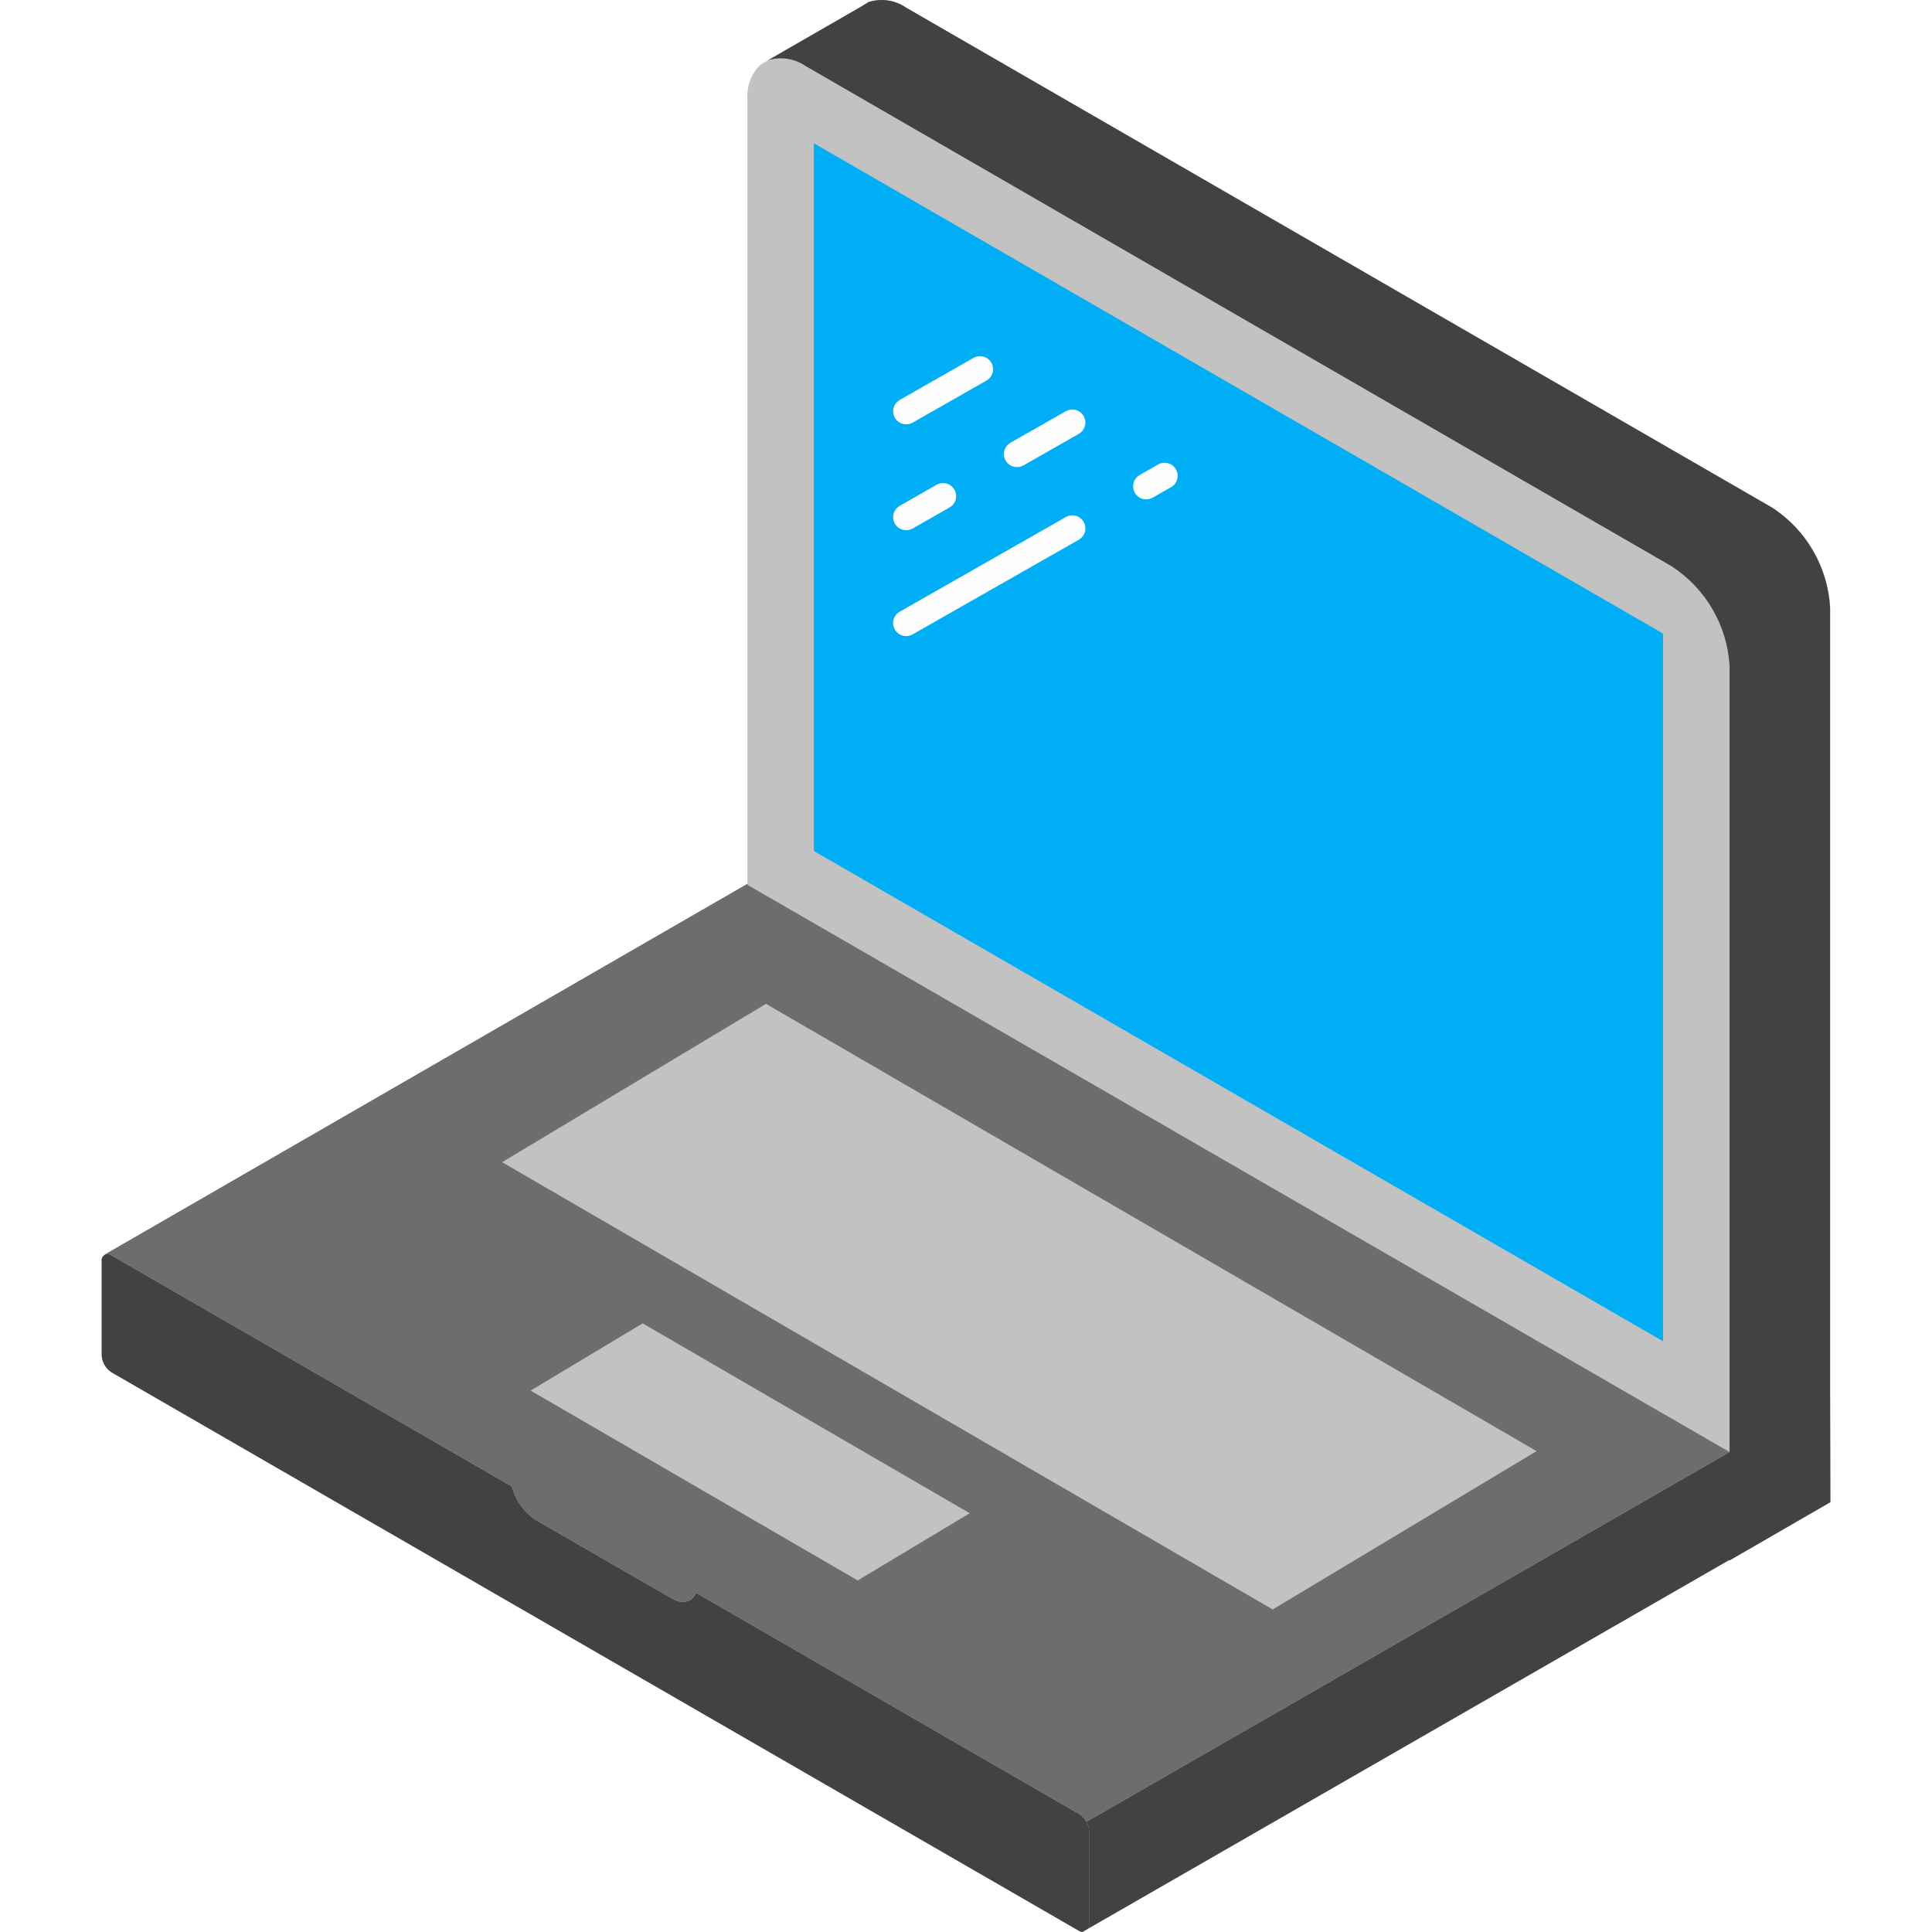
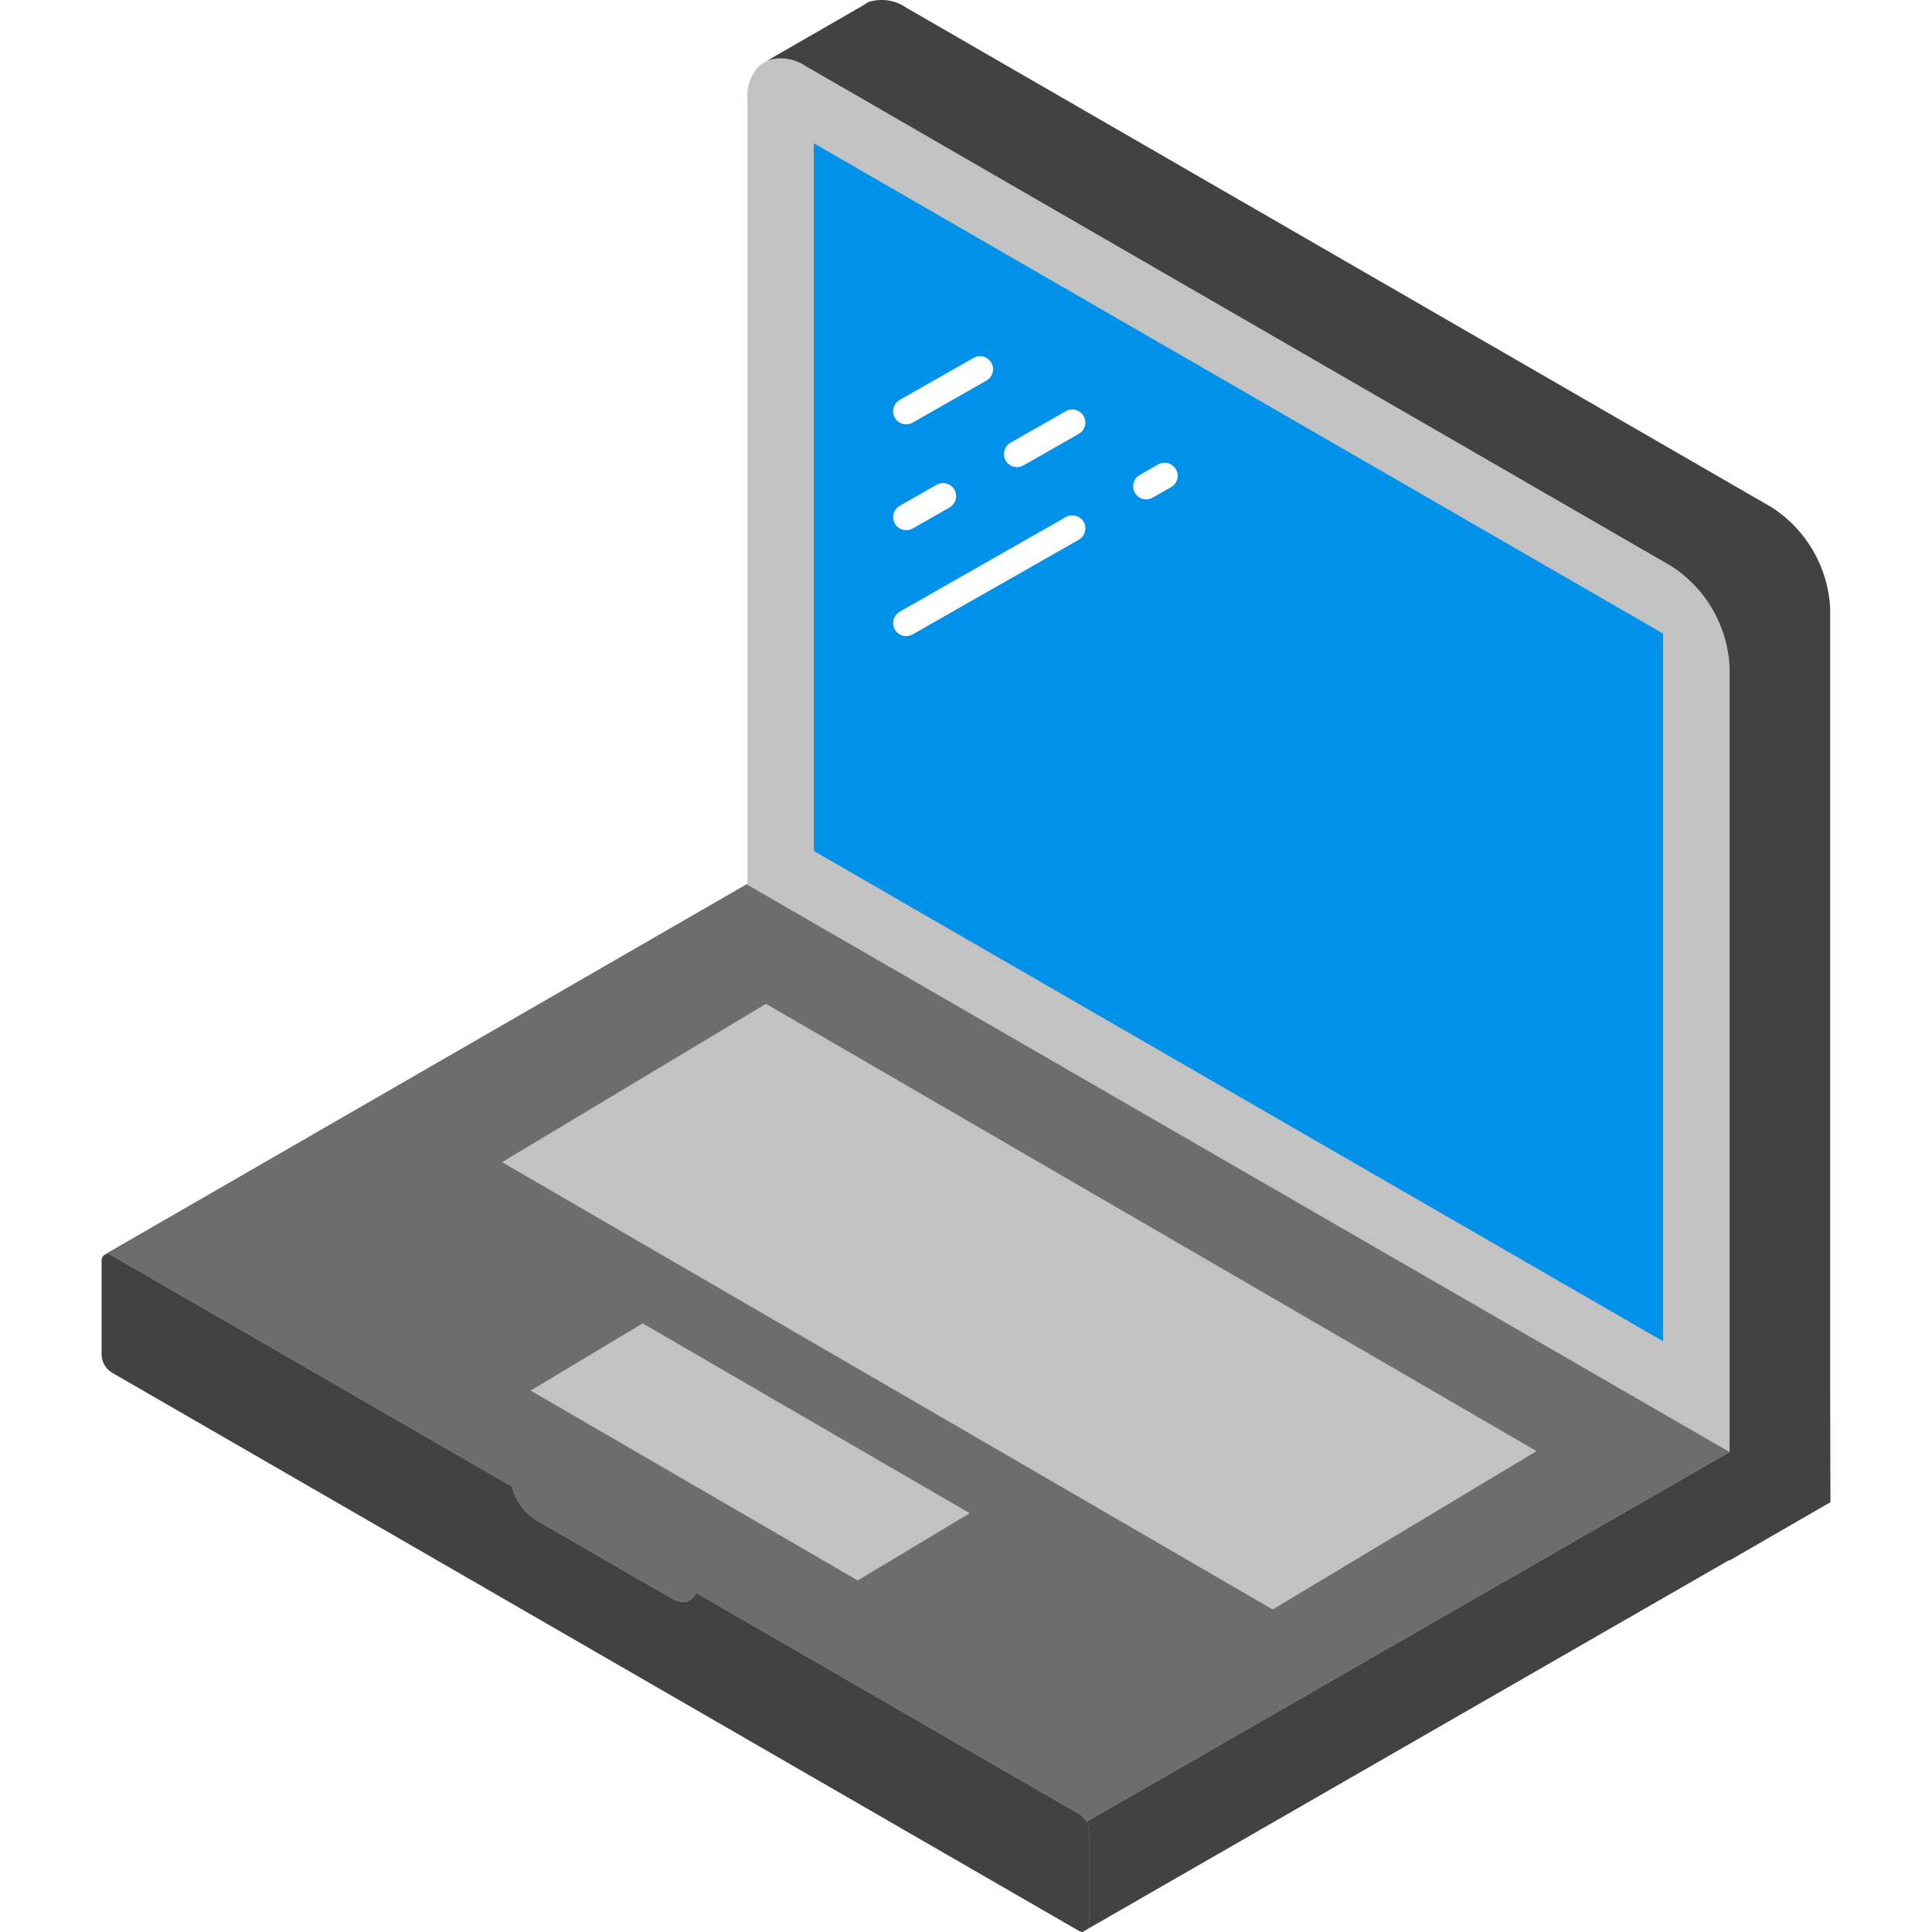
<svg xmlns="http://www.w3.org/2000/svg" version="1.1" id="Capa_1" x="0px" y="0px" viewBox="0 0 511.895 511.895" style="enable-background:new 0 0 511.895 511.895;" xml:space="preserve" width="512px" height="512px" class="">
  <g>
    <g>
      <path style="fill:#C2C2C2" d="M484.972,398.01l-26.707,15.429h-0.277l-169.652,97.557l-1.522,0.899   c-0.316-0.028-0.622-0.122-0.899-0.277L29.568,363.623c-1.548-0.99-2.526-2.663-2.629-4.497v-24.977   c-0.096-0.709,0.264-1.401,0.899-1.73v-0.069l170.205-98.179V26.257c-0.269-3.374,0.973-6.694,3.39-9.064l2.076-1.245   l24.631-14.184l1.799-1.107l0.208-0.138h0.069c3.356-1.049,7.009-0.487,9.894,1.522l229.501,132.497   c9.018,5.902,14.694,15.738,15.291,26.499v208.259L484.972,398.01z" data-original="#DADCDA" class="" data-old_color="#DADCDA" />
      <path style="fill:#424242" d="M288.544,485.119v24.977c0.005,0.312-0.066,0.621-0.208,0.899l-1.522,0.899   c-0.316-0.028-0.622-0.122-0.899-0.277L29.568,363.623c-1.548-0.99-2.526-2.663-2.629-4.497v-24.977   c-0.096-0.709,0.264-1.401,0.899-1.73c0.574-0.232,1.227-0.154,1.73,0.208l106.067,61.232c0.935,3.627,3.177,6.781,6.296,8.856   l36.117,20.826c2.906,1.661,5.397,0.899,6.365-1.522l101.501,58.603c0.828,0.496,1.499,1.216,1.937,2.076   C288.271,483.439,288.508,484.269,288.544,485.119z" data-original="#A5B4B4" class="" data-old_color="#A5B4B4" />
      <path style="fill:#424242" d="M484.972,398.01l-26.707,15.429h-0.277l-169.652,97.557c0.142-0.278,0.213-0.587,0.208-0.899   v-24.977c-0.035-0.851-0.272-1.681-0.692-2.422l170.413-97.972V176.466c-0.621-10.753-6.325-20.567-15.36-26.43L213.404,17.469   c-2.9-1.973-6.535-2.532-9.894-1.522l24.631-14.184l1.799-1.107l0.208-0.138h0.069c3.356-1.049,7.009-0.487,9.894,1.522   l229.501,132.497c9.018,5.902,14.694,15.738,15.291,26.499v208.259L484.972,398.01z" data-original="#919D9E" class="" data-old_color="#919D9E" />
-       <polygon style="fill:#00AEF6" points="440.638,355.376 215.634,225.473 215.634,37.963 440.638,167.866  " data-original="#4F6F7F" class="" data-old_color="#4F6F7F" />
+       <polygon style="fill:#0091ea" points="440.638,355.376 215.634,225.473 215.634,37.963 440.638,167.866  " data-original="#4F6F7F" class="" data-old_color="#4F6F7F" />
      <path style="fill:#6D6D6D" d="M458.264,384.726l-170.413,97.972c-0.438-0.86-1.109-1.579-1.937-2.076l-101.501-58.603   c-0.969,2.422-3.459,3.183-6.365,1.522l-36.117-20.826c-3.119-2.075-5.361-5.229-6.296-8.856L29.569,332.626   c-0.503-0.362-1.156-0.44-1.73-0.208v-0.069l170.205-98.179v0.277L458.264,384.726z" data-original="#B4B4B3" class="" data-old_color="#B4B4B3" />
      <g>
        <polygon style="fill:#C2C2C2" points="133.029,307.926 337.207,426.44 407.129,384.484 202.952,265.969   " data-original="#DADCDA" class="" data-old_color="#DADCDA" />
        <polygon style="fill:#C2C2C2" points="140.592,368.445 227.265,418.753 256.947,400.944 170.274,350.629   " data-original="#DADCDA" class="" data-old_color="#DADCDA" />
      </g>
      <g>
        <path style="fill:#FEFEFE" d="M240.091,112.434c-1.57,0.001-2.944-1.056-3.345-2.575c-0.401-1.518,0.27-3.116,1.636-3.892    l19.568-11.145c1.074-0.611,2.393-0.602,3.459,0.023c1.066,0.625,1.718,1.771,1.709,3.007c-0.008,1.236-0.675,2.373-1.749,2.984    l-19.568,11.145C241.28,112.279,240.691,112.435,240.091,112.434z" data-original="#95C2D5" class="active-path" data-old_color="#95C2D5" />
        <path style="fill:#FEFEFE" d="M240.091,140.488c-1.57,0.001-2.944-1.057-3.345-2.575s0.27-3.116,1.636-3.892l9.784-5.574    c1.074-0.611,2.393-0.602,3.459,0.023c1.066,0.625,1.718,1.771,1.709,3.007c-0.008,1.236-0.675,2.373-1.749,2.984l-9.784,5.574    C241.28,140.333,240.691,140.489,240.091,140.488z" data-original="#95C2D5" class="active-path" data-old_color="#95C2D5" />
        <path style="fill:#FEFEFE" d="M269.443,123.769c-1.57,0.001-2.944-1.056-3.345-2.575c-0.401-1.518,0.27-3.116,1.636-3.892    l14.676-8.358c1.074-0.611,2.393-0.602,3.459,0.023c1.066,0.625,1.718,1.771,1.709,3.007c-0.008,1.236-0.675,2.373-1.749,2.984    l-14.676,8.358C270.631,123.613,270.042,123.769,269.443,123.769z" data-original="#95C2D5" class="active-path" data-old_color="#95C2D5" />
        <path style="fill:#FEFEFE" d="M240.091,168.539c-1.57,0.001-2.944-1.056-3.345-2.575c-0.401-1.518,0.27-3.116,1.636-3.892    l44.027-25.078c1.074-0.611,2.393-0.602,3.459,0.023c1.066,0.625,1.718,1.771,1.709,3.007c-0.008,1.236-0.675,2.373-1.749,2.984    l-44.027,25.078C241.28,168.383,240.691,168.539,240.091,168.539z" data-original="#95C2D5" class="active-path" data-old_color="#95C2D5" />
        <path style="fill:#FEFEFE" d="M303.679,132.316c-1.57,0.001-2.944-1.057-3.345-2.575c-0.401-1.518,0.27-3.116,1.636-3.892    l4.892-2.787c1.661-0.944,3.772-0.363,4.716,1.297c0.944,1.661,0.363,3.772-1.297,4.716l-4.892,2.787    C304.868,132.16,304.278,132.316,303.679,132.316z" data-original="#95C2D5" class="active-path" data-old_color="#95C2D5" />
      </g>
    </g>
  </g>
</svg>
